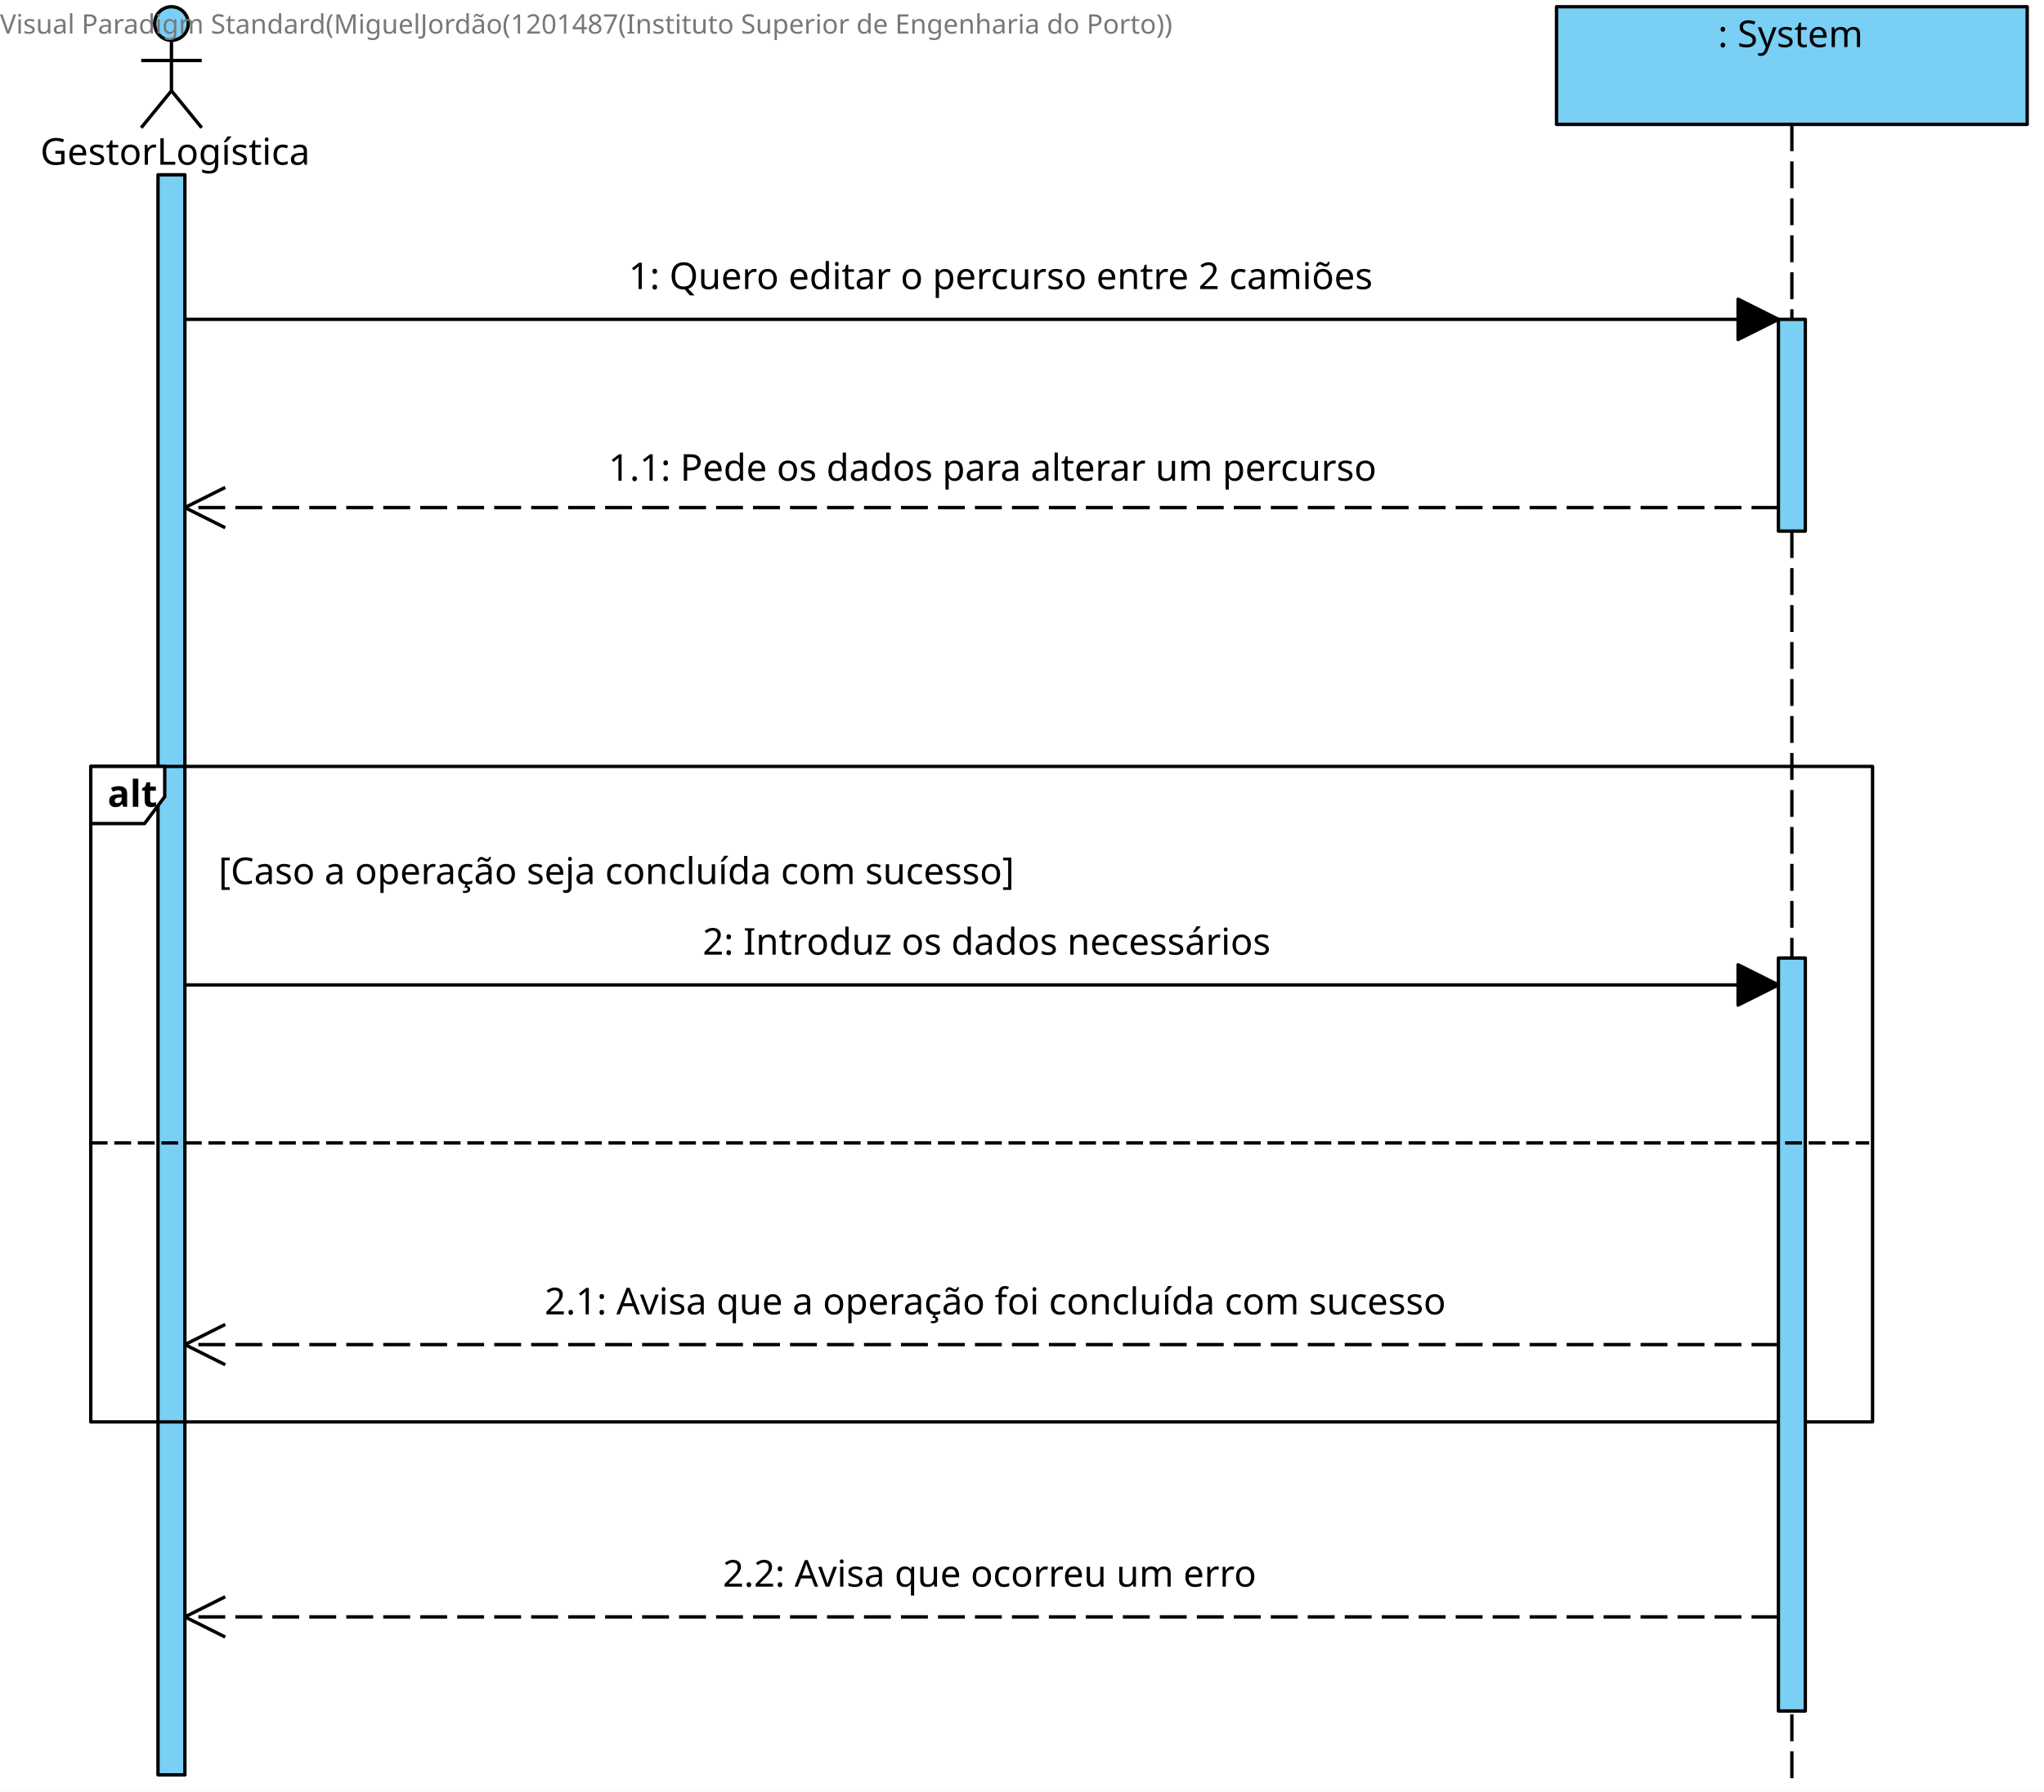
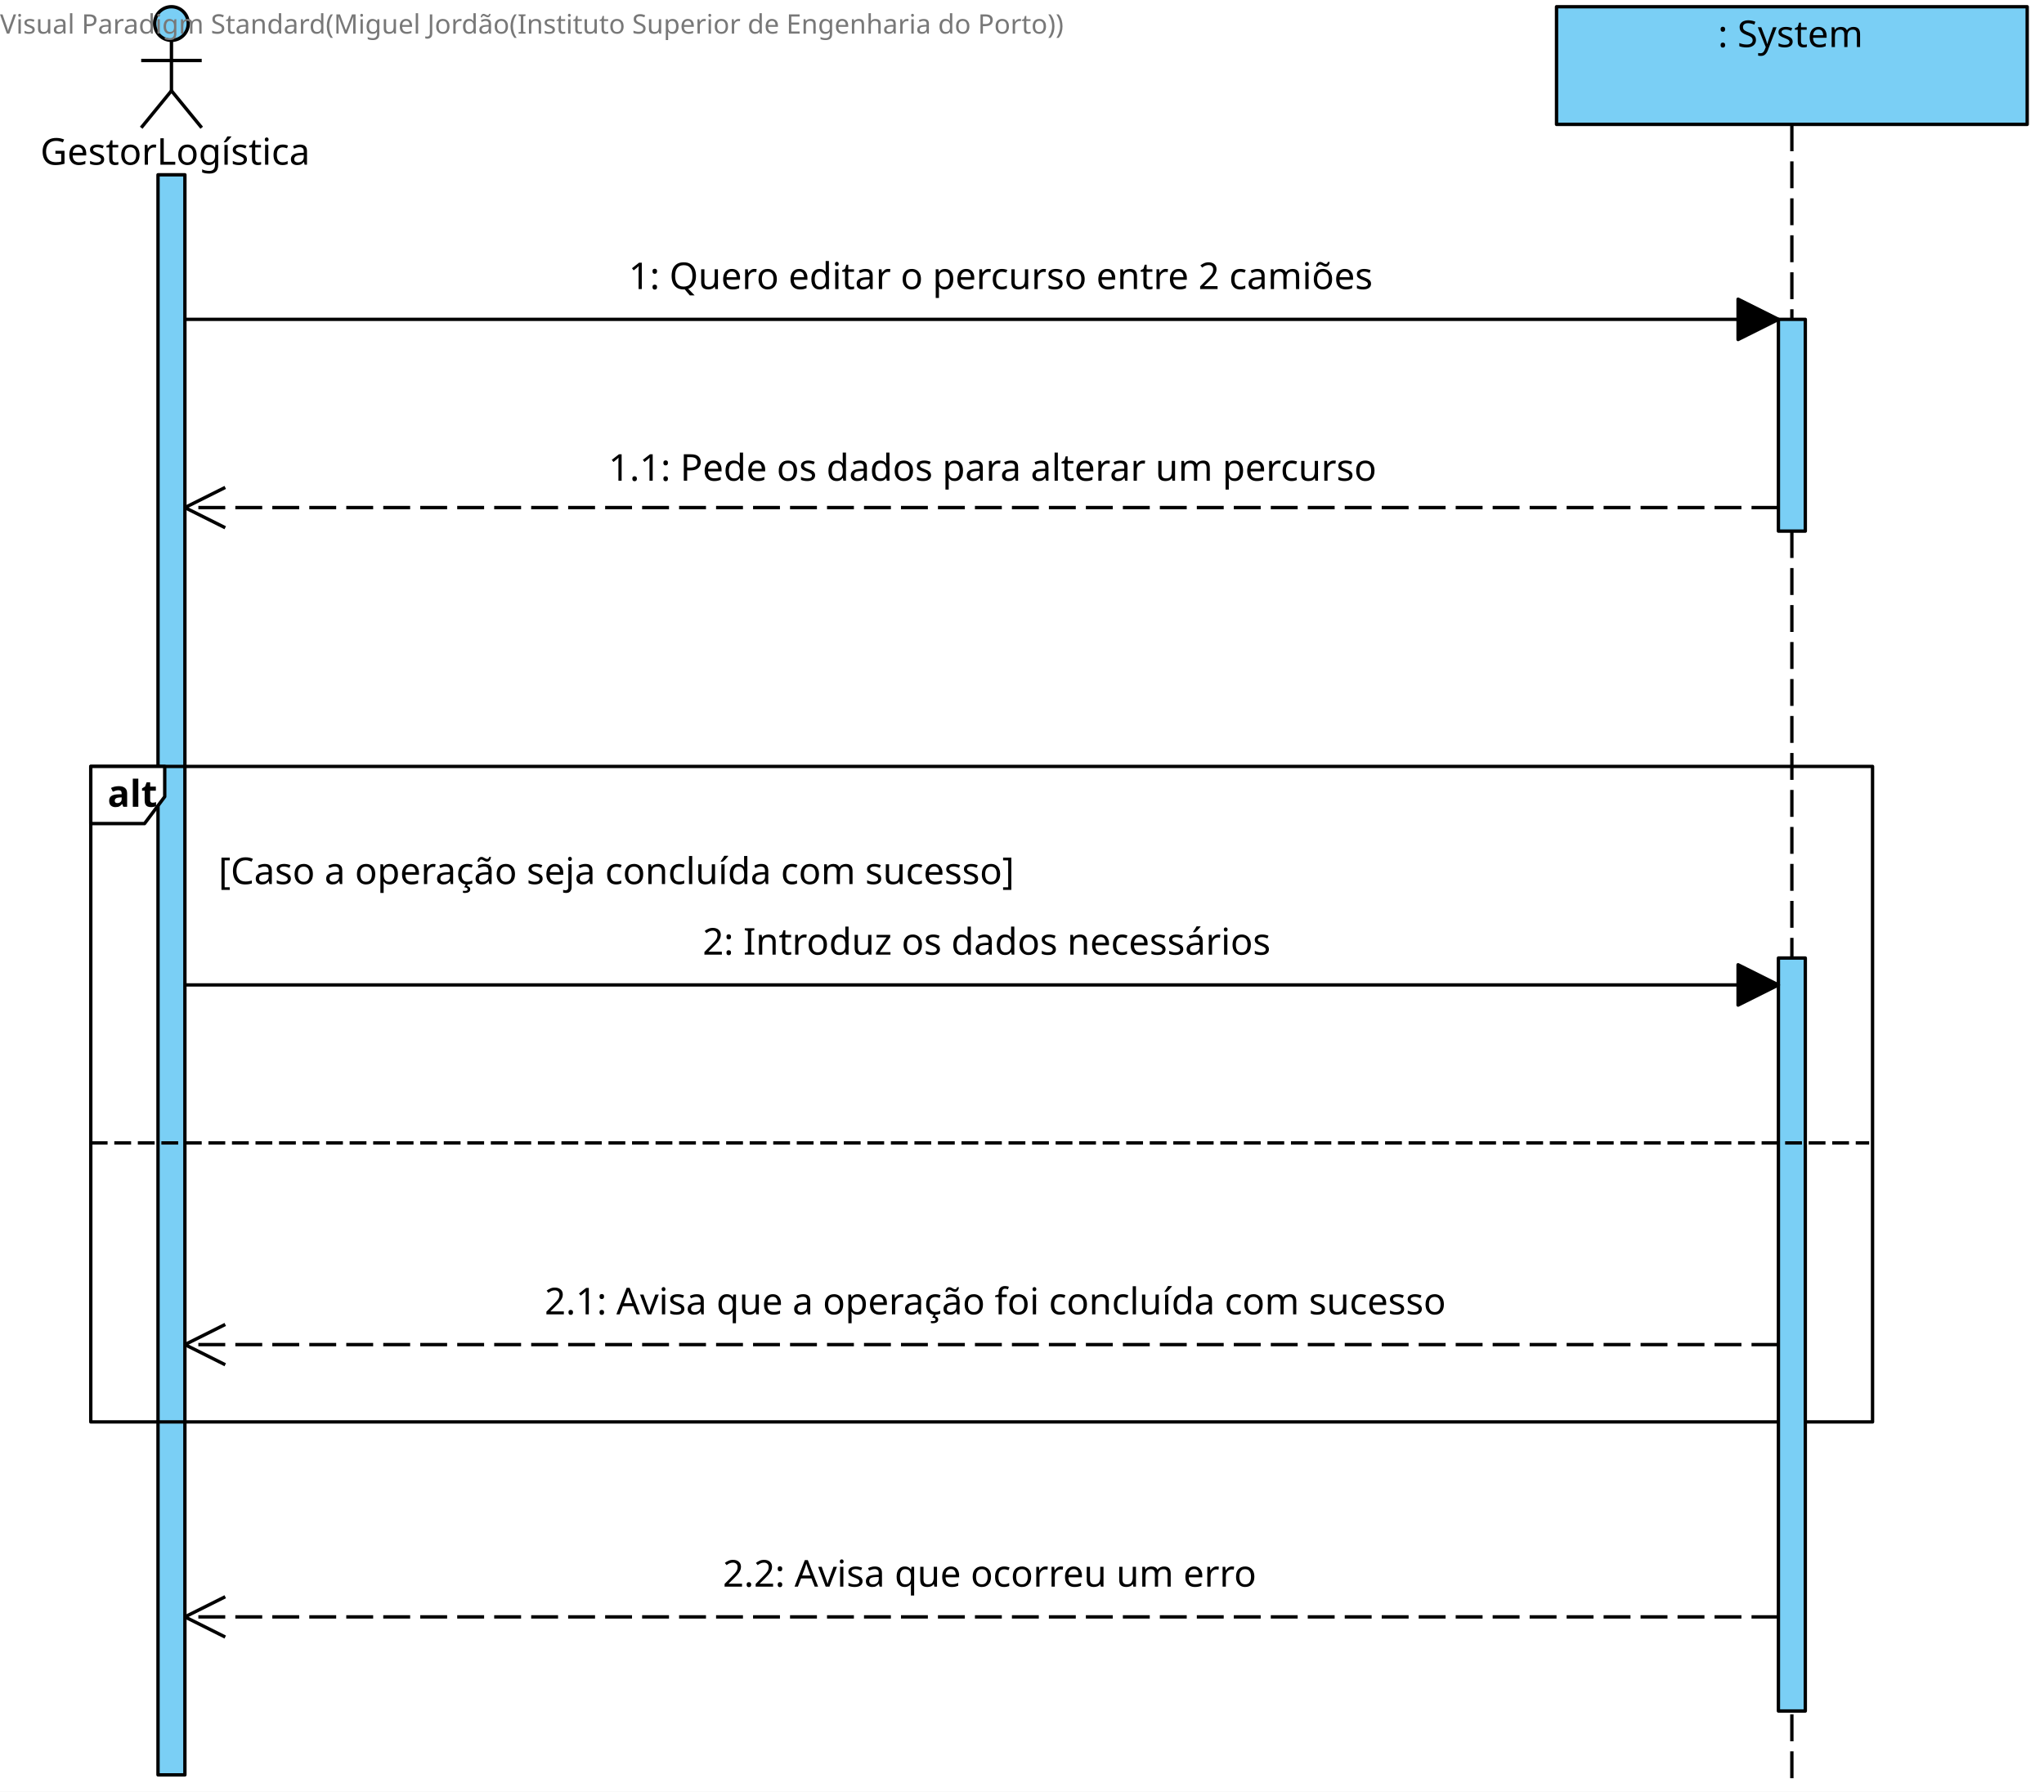
<svg xmlns="http://www.w3.org/2000/svg" fill-opacity="0" color-rendering="auto" color-interpolation="auto" text-rendering="auto" stroke="rgb(0,0,0)" stroke-linecap="square" width="608" stroke-miterlimit="10" shape-rendering="auto" stroke-opacity="0" fill="rgb(0,0,0)" stroke-dasharray="none" font-weight="normal" stroke-width="1" height="533" font-family="'Dialog'" font-style="normal" stroke-linejoin="miter" font-size="12px" stroke-dashoffset="0" image-rendering="auto">
  <defs id="genericDefs" />
  <g>
    <defs id="defs1">
      <clipPath clipPathUnits="userSpaceOnUse" id="clipPath1">
        <path d="M-7 -7 L71 -7 L71 538 L-7 538 L-7 -7 Z" />
      </clipPath>
      <clipPath clipPathUnits="userSpaceOnUse" id="clipPath2">
        <path d="M-7 -7 L152 -7 L152 538 L-7 538 L-7 -7 Z" />
      </clipPath>
      <clipPath clipPathUnits="userSpaceOnUse" id="clipPath3">
        <path d="M-7 -7 L19 -7 L19 74 L-7 74 L-7 -7 Z" />
      </clipPath>
      <clipPath clipPathUnits="userSpaceOnUse" id="clipPath4">
        <path d="M-7 -7 L541 -7 L541 206 L-7 206 L-7 -7 Z" />
      </clipPath>
      <clipPath clipPathUnits="userSpaceOnUse" id="clipPath5">
        <path d="M-7 -7 L-7 206 L541 206 L541 -7 Z" />
      </clipPath>
      <clipPath clipPathUnits="userSpaceOnUse" id="clipPath6">
        <path d="M0 0 L0 18 L23 18 L23 0 Z" />
      </clipPath>
      <clipPath clipPathUnits="userSpaceOnUse" id="clipPath7">
        <path d="M-7 -7 L19 -7 L19 235 L-7 235 L-7 -7 Z" />
      </clipPath>
      <clipPath clipPathUnits="userSpaceOnUse" id="clipPath8">
        <path d="M-7 -7 L541 -7 L541 93 L-7 93 L-7 -7 Z" />
      </clipPath>
      <clipPath clipPathUnits="userSpaceOnUse" id="clipPath9">
        <path d="M0 0 L0 4 L530 4 L530 0 Z" />
      </clipPath>
      <clipPath clipPathUnits="userSpaceOnUse" id="clipPath10">
        <path d="M-7 -7 L541 -7 L541 106 L-7 106 L-7 -7 Z" />
      </clipPath>
      <clipPath clipPathUnits="userSpaceOnUse" id="clipPath11">
        <path d="M0 0 L0 15 L251 15 L251 0 Z" />
      </clipPath>
      <clipPath clipPathUnits="userSpaceOnUse" id="clipPath12">
        <path d="M-98 -15 L196 -15 L196 30 L-98 30 L-98 -15 Z" />
      </clipPath>
      <clipPath clipPathUnits="userSpaceOnUse" id="clipPath13">
        <path d="M-141 -15 L282 -15 L282 30 L-141 30 L-141 -15 Z" />
      </clipPath>
      <clipPath clipPathUnits="userSpaceOnUse" id="clipPath14">
        <path d="M0 0 L578 0 L578 104 L0 104 L0 0 Z" />
      </clipPath>
      <clipPath clipPathUnits="userSpaceOnUse" id="clipPath15">
        <path d="M402 29 L402 44 L172 44 L172 29 ZM406 86 L406 101 L167 101 L167 86 ZM95 0 L95 7 L0 7 L0 104 L578 104 L578 0 Z" />
      </clipPath>
      <clipPath clipPathUnits="userSpaceOnUse" id="clipPath16">
        <path d="M406 30 L406 45 L167 45 L167 30 ZM0 0 L0 104 L578 104 L578 0 Z" />
      </clipPath>
      <clipPath clipPathUnits="userSpaceOnUse" id="clipPath17">
        <path d="M377 29 L377 44 L195 44 L195 29 ZM0 0 L0 104 L578 104 L578 0 Z" />
      </clipPath>
      <clipPath clipPathUnits="userSpaceOnUse" id="clipPath18">
        <path d="M427 29 L427 44 L147 44 L147 29 ZM0 0 L0 104 L578 104 L578 0 Z" />
      </clipPath>
      <clipPath clipPathUnits="userSpaceOnUse" id="clipPath19">
        <path d="M373 29 L373 44 L201 44 L201 29 ZM0 0 L0 104 L578 104 L578 0 Z" />
      </clipPath>
      <clipPath clipPathUnits="userSpaceOnUse" id="clipPath20">
        <path d="M-172 -15 L344 -15 L344 30 L-172 30 L-172 -15 Z" />
      </clipPath>
      <clipPath clipPathUnits="userSpaceOnUse" id="clipPath21">
        <path d="M-280 -15 L560 -15 L560 30 L-280 30 L-280 -15 Z" />
      </clipPath>
      <clipPath clipPathUnits="userSpaceOnUse" id="clipPath22">
        <path d="M-182 -15 L364 -15 L364 30 L-182 30 L-182 -15 Z" />
      </clipPath>
      <clipPath clipPathUnits="userSpaceOnUse" id="clipPath23">
        <path d="M-239 -15 L478 -15 L478 30 L-239 30 L-239 -15 Z" />
      </clipPath>
      <clipPath clipPathUnits="userSpaceOnUse" id="clipPath24">
        <path d="M-230 -15 L460 -15 L460 30 L-230 30 L-230 -15 Z" />
      </clipPath>
    </defs>
    <g fill="white" text-rendering="geometricPrecision" fill-opacity="1" stroke-opacity="1" stroke="white">
      <rect x="0" width="608" height="533" y="0" stroke="none" />
    </g>
    <g font-size="11px" transform="translate(21,2)" fill-opacity="1" fill="rgb(122,207,245)" text-rendering="geometricPrecision" image-rendering="optimizeQuality" font-family="sans-serif" stroke="rgb(122,207,245)" stroke-opacity="1">
      <circle r="5" clip-path="url(#clipPath1)" cx="30" cy="5" stroke="none" />
      <rect x="26" width="8" height="476" y="50" clip-path="url(#clipPath1)" stroke="none" />
    </g>
    <g stroke-linecap="butt" font-size="11px" transform="translate(21,2)" fill-opacity="1" fill="black" text-rendering="geometricPrecision" image-rendering="optimizeQuality" font-family="sans-serif" stroke-linejoin="round" stroke="black" stroke-opacity="1" stroke-miterlimit="0">
      <circle fill="none" r="5" clip-path="url(#clipPath1)" cx="30" cy="5" />
      <rect fill="none" x="26" width="8" height="476" y="50" clip-path="url(#clipPath1)" />
      <line y2="25" fill="none" x1="30" clip-path="url(#clipPath1)" x2="30" y1="10" />
      <line y2="36" fill="none" x1="30" clip-path="url(#clipPath1)" x2="21" y1="25" />
      <line y2="36" fill="none" x1="30" clip-path="url(#clipPath1)" x2="39" y1="25" />
      <line y2="16" fill="none" x1="21" clip-path="url(#clipPath1)" x2="39" y1="16" />
    </g>
    <g font-size="11px" transform="translate(463,2)" fill-opacity="1" fill="rgb(122,207,245)" text-rendering="geometricPrecision" image-rendering="optimizeQuality" font-family="sans-serif" stroke="rgb(122,207,245)" stroke-opacity="1">
      <rect x="0" width="140" height="35" y="0" clip-path="url(#clipPath2)" stroke="none" />
    </g>
    <g stroke-linecap="butt" font-size="11px" transform="translate(463,2)" fill-opacity="1" fill="black" text-rendering="geometricPrecision" image-rendering="optimizeQuality" font-family="sans-serif" stroke-linejoin="round" stroke="black" stroke-opacity="1" stroke-miterlimit="0">
      <rect fill="none" x="0" width="140" height="35" y="0" clip-path="url(#clipPath2)" />
      <line clip-path="url(#clipPath2)" fill="none" x1="70" x2="70" y1="35" y2="527" stroke-linejoin="bevel" stroke-dasharray="8,3" />
    </g>
    <g font-size="11px" transform="translate(529,95)" fill-opacity="1" fill="rgb(122,207,245)" text-rendering="geometricPrecision" image-rendering="optimizeQuality" font-family="sans-serif" stroke="rgb(122,207,245)" stroke-opacity="1">
      <rect x="0" width="8" height="63" y="0" clip-path="url(#clipPath3)" stroke="none" />
    </g>
    <g stroke-linecap="butt" font-size="11px" transform="translate(529,95)" fill-opacity="1" fill="black" text-rendering="geometricPrecision" image-rendering="optimizeQuality" font-family="sans-serif" stroke-linejoin="round" stroke="black" stroke-opacity="1" stroke-miterlimit="0">
      <rect fill="none" x="0" width="8" height="63" y="0" clip-path="url(#clipPath3)" />
    </g>
    <g fill-opacity="1" text-rendering="geometricPrecision" stroke="black" stroke-linecap="butt" transform="translate(27,228)" stroke-miterlimit="0" stroke-opacity="1" fill="black" font-weight="bold" font-family="sans-serif" stroke-linejoin="round" font-size="11px" image-rendering="optimizeQuality">
      <rect fill="none" x="0" width="530" height="195" y="0" clip-path="url(#clipPath5)" />
    </g>
    <g font-size="11px" transform="translate(27,228)" fill-opacity="1" fill="white" text-rendering="geometricPrecision" image-rendering="optimizeQuality" font-family="sans-serif" stroke="white" font-weight="bold" stroke-opacity="1">
      <path d="M22 0 L22 9 L16 17 L0 17 L0 0 Z" stroke="none" clip-path="url(#clipPath5)" />
    </g>
    <g fill-opacity="1" text-rendering="geometricPrecision" stroke="black" stroke-linecap="butt" transform="translate(27,228)" stroke-miterlimit="0" stroke-opacity="1" fill="black" font-weight="bold" font-family="sans-serif" stroke-linejoin="round" font-size="11px" image-rendering="optimizeQuality">
      <path fill="none" d="M22 0 L22 9 L16 17 L0 17 L0 0 Z" clip-path="url(#clipPath5)" />
    </g>
    <g font-size="11px" transform="translate(27,228)" fill-opacity="1" fill="black" text-rendering="geometricPrecision" image-rendering="optimizeQuality" font-family="sans-serif" stroke="black" font-weight="bold" stroke-opacity="1">
      <text x="5" xml:space="preserve" y="12" clip-path="url(#clipPath6)" stroke="none">alt</text>
    </g>
    <g font-size="11px" transform="translate(529,285)" fill-opacity="1" fill="rgb(122,207,245)" text-rendering="geometricPrecision" image-rendering="optimizeQuality" font-family="sans-serif" stroke="rgb(122,207,245)" stroke-opacity="1">
      <rect x="0" width="8" height="224" y="0" clip-path="url(#clipPath7)" stroke="none" />
    </g>
    <g stroke-linecap="butt" font-size="11px" transform="translate(529,285)" fill-opacity="1" fill="black" text-rendering="geometricPrecision" image-rendering="optimizeQuality" font-family="sans-serif" stroke-linejoin="round" stroke="black" stroke-opacity="1" stroke-miterlimit="0">
      <rect fill="none" x="0" width="8" height="224" y="0" clip-path="url(#clipPath7)" />
    </g>
    <g fill-opacity="1" text-rendering="geometricPrecision" stroke="black" stroke-linecap="butt" transform="translate(27,246)" stroke-miterlimit="0" stroke-opacity="1" fill="black" stroke-dasharray="5,2" font-family="sans-serif" stroke-linejoin="bevel" font-size="11px" image-rendering="optimizeQuality">
      <line y2="94" fill="none" x1="0" clip-path="url(#clipPath10)" x2="529" y1="94" />
    </g>
    <g font-size="11px" transform="translate(55,251)" fill-opacity="1" fill="white" text-rendering="geometricPrecision" image-rendering="optimizeQuality" font-family="sans-serif" stroke="white" stroke-opacity="1">
      <rect x="9" width="233" height="17" y="-1" clip-path="url(#clipPath11)" stroke="none" />
      <text fill="black" x="10" xml:space="preserve" y="12" clip-path="url(#clipPath11)" stroke="none">[Caso a operação seja concluída com sucesso]</text>
    </g>
    <g font-size="11px" transform="translate(2,37)" fill-opacity="1" fill="black" text-rendering="geometricPrecision" image-rendering="optimizeQuality" font-family="sans-serif" stroke="black" stroke-opacity="1">
      <text x="10" xml:space="preserve" y="12" clip-path="url(#clipPath12)" stroke="none">GestorLogística</text>
    </g>
    <g font-size="11px" transform="translate(463,2)" fill-opacity="1" fill="black" text-rendering="geometricPrecision" image-rendering="optimizeQuality" font-family="sans-serif" stroke="black" stroke-opacity="1">
      <text x="48" xml:space="preserve" y="12" clip-path="url(#clipPath13)" stroke="none">: System</text>
    </g>
    <g stroke-linecap="butt" font-size="11px" transform="translate(5,45)" fill-opacity="1" fill="black" text-rendering="geometricPrecision" image-rendering="optimizeQuality" font-family="sans-serif" stroke-linejoin="round" stroke="black" stroke-opacity="1">
      <line y2="50" fill="none" x1="50" clip-path="url(#clipPath15)" x2="524" y1="50" />
      <polygon points=" 524 50 512 44 512 56" clip-path="url(#clipPath15)" stroke="none" />
      <polygon fill="none" points=" 524 50 512 44 512 56" clip-path="url(#clipPath15)" />
    </g>
    <g fill-opacity="1" text-rendering="geometricPrecision" stroke="black" stroke-linecap="butt" transform="translate(5,101)" stroke-miterlimit="0" stroke-opacity="1" fill="black" stroke-dasharray="8,3" font-family="sans-serif" stroke-linejoin="round" font-size="11px" image-rendering="optimizeQuality">
      <line y2="50" fill="none" x1="524" clip-path="url(#clipPath16)" x2="50" y1="50" />
      <line clip-path="url(#clipPath16)" fill="none" x1="50" x2="62" y1="50" y2="56" stroke-dasharray="none" stroke-miterlimit="10" />
      <line clip-path="url(#clipPath16)" fill="none" x1="50" x2="62" y1="50" y2="44" stroke-dasharray="none" stroke-miterlimit="10" />
    </g>
    <g stroke-linecap="butt" font-size="11px" transform="translate(5,243)" fill-opacity="1" fill="black" text-rendering="geometricPrecision" image-rendering="optimizeQuality" font-family="sans-serif" stroke-linejoin="round" stroke="black" stroke-opacity="1">
      <line y2="50" fill="none" x1="50" clip-path="url(#clipPath17)" x2="524" y1="50" />
      <polygon points=" 524 50 512 44 512 56" clip-path="url(#clipPath17)" stroke="none" />
      <polygon fill="none" points=" 524 50 512 44 512 56" clip-path="url(#clipPath17)" />
    </g>
    <g fill-opacity="1" text-rendering="geometricPrecision" stroke="black" stroke-linecap="butt" transform="translate(5,350)" stroke-miterlimit="0" stroke-opacity="1" fill="black" stroke-dasharray="8,3" font-family="sans-serif" stroke-linejoin="round" font-size="11px" image-rendering="optimizeQuality">
      <line y2="50" fill="none" x1="524" clip-path="url(#clipPath18)" x2="50" y1="50" />
      <line clip-path="url(#clipPath18)" fill="none" x1="50" x2="62" y1="50" y2="56" stroke-dasharray="none" stroke-miterlimit="10" />
      <line clip-path="url(#clipPath18)" fill="none" x1="50" x2="62" y1="50" y2="44" stroke-dasharray="none" stroke-miterlimit="10" />
    </g>
    <g fill-opacity="1" text-rendering="geometricPrecision" stroke="black" stroke-linecap="butt" transform="translate(5,431)" stroke-miterlimit="0" stroke-opacity="1" fill="black" stroke-dasharray="8,3" font-family="sans-serif" stroke-linejoin="round" font-size="11px" image-rendering="optimizeQuality">
      <line y2="50" fill="none" x1="524" clip-path="url(#clipPath19)" x2="50" y1="50" />
      <line clip-path="url(#clipPath19)" fill="none" x1="50" x2="62" y1="50" y2="56" stroke-dasharray="none" stroke-miterlimit="10" />
      <line clip-path="url(#clipPath19)" fill="none" x1="50" x2="62" y1="50" y2="44" stroke-dasharray="none" stroke-miterlimit="10" />
    </g>
    <g font-size="11px" transform="translate(206,460)" fill-opacity="1" fill="white" text-rendering="geometricPrecision" image-rendering="optimizeQuality" font-family="sans-serif" stroke="white" stroke-opacity="1">
      <rect x="0" width="172" height="15" y="0" clip-path="url(#clipPath20)" stroke="none" />
      <text fill="black" x="9" xml:space="preserve" y="12" clip-path="url(#clipPath20)" stroke="none">2.2: Avisa que ocorreu um erro</text>
    </g>
    <g font-size="11px" transform="translate(152,379)" fill-opacity="1" fill="white" text-rendering="geometricPrecision" image-rendering="optimizeQuality" font-family="sans-serif" stroke="white" stroke-opacity="1">
      <rect x="0" width="280" height="15" y="0" clip-path="url(#clipPath21)" stroke="none" />
      <text fill="black" x="10" xml:space="preserve" y="12" clip-path="url(#clipPath21)" stroke="none">2.1: Avisa que a operação foi concluída com sucesso</text>
    </g>
    <g font-size="11px" transform="translate(200,272)" fill-opacity="1" fill="white" text-rendering="geometricPrecision" image-rendering="optimizeQuality" font-family="sans-serif" stroke="white" stroke-opacity="1">
      <rect x="0" width="182" height="15" y="0" clip-path="url(#clipPath22)" stroke="none" />
      <text fill="black" x="9" xml:space="preserve" y="12" clip-path="url(#clipPath22)" stroke="none">2: Introduz os dados necessários</text>
    </g>
    <g font-size="11px" transform="translate(172,131)" fill-opacity="1" fill="white" text-rendering="geometricPrecision" image-rendering="optimizeQuality" font-family="sans-serif" stroke="white" stroke-opacity="1">
      <rect x="0" width="239" height="15" y="0" clip-path="url(#clipPath23)" stroke="none" />
      <text fill="black" x="9" xml:space="preserve" y="12" clip-path="url(#clipPath23)" stroke="none">1.1: Pede os dados para alterar um percurso</text>
    </g>
    <g font-size="11px" transform="translate(177,74)" fill-opacity="1" fill="white" text-rendering="geometricPrecision" image-rendering="optimizeQuality" font-family="sans-serif" stroke="white" stroke-opacity="1">
      <rect x="0" width="230" height="15" y="0" clip-path="url(#clipPath24)" stroke="none" />
      <text fill="black" x="10" xml:space="preserve" y="12" clip-path="url(#clipPath24)" stroke="none">1: Quero editar o percurso entre 2 camiões</text>
    </g>
    <g font-size="8px" fill-opacity="1" fill="rgb(120,120,120)" text-rendering="geometricPrecision" image-rendering="optimizeQuality" stroke="rgb(120,120,120)" stroke-opacity="1">
-       <text x="0" xml:space="preserve" y="10" stroke="none">Visual Paradigm Standard(MiguelJordão(1201487(Instituto Superior de Engenharia do Porto))</text>
+       <text x="0" xml:space="preserve" y="10" stroke="none">Visual Paradigm Standard(Miguel Jordão(Instituto Superior de Engenharia do Porto))</text>
    </g>
  </g>
</svg>
